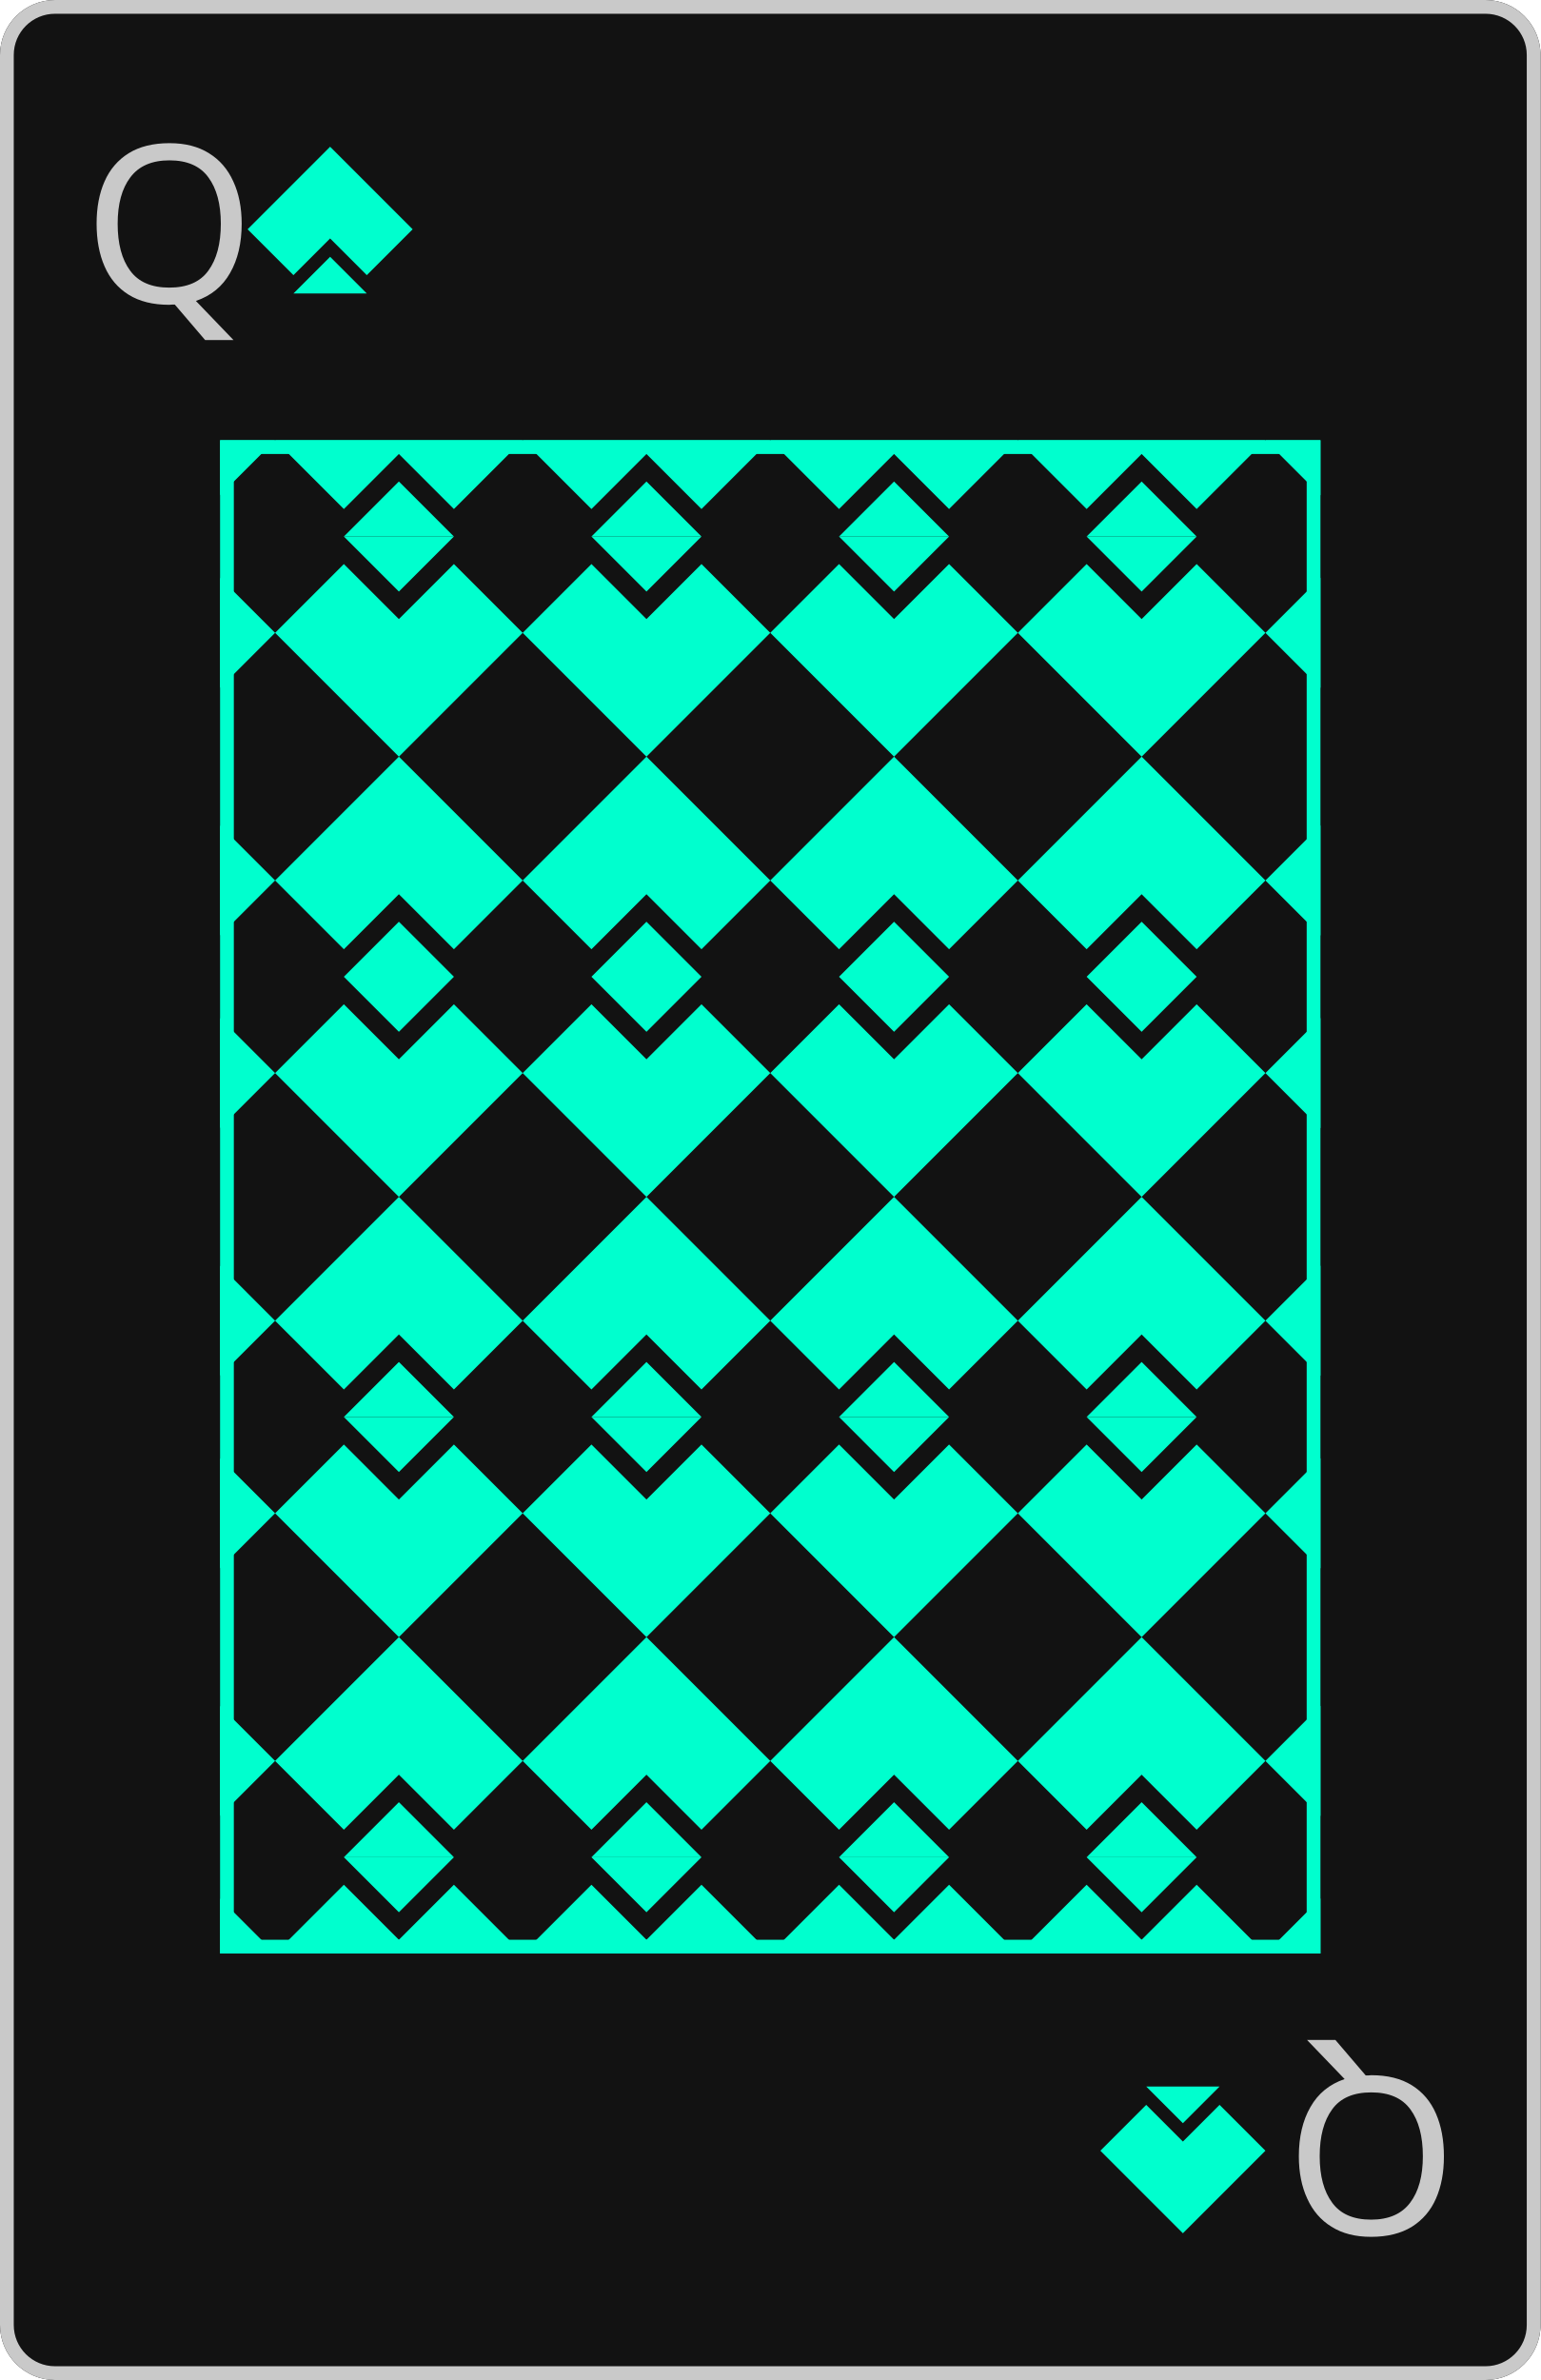
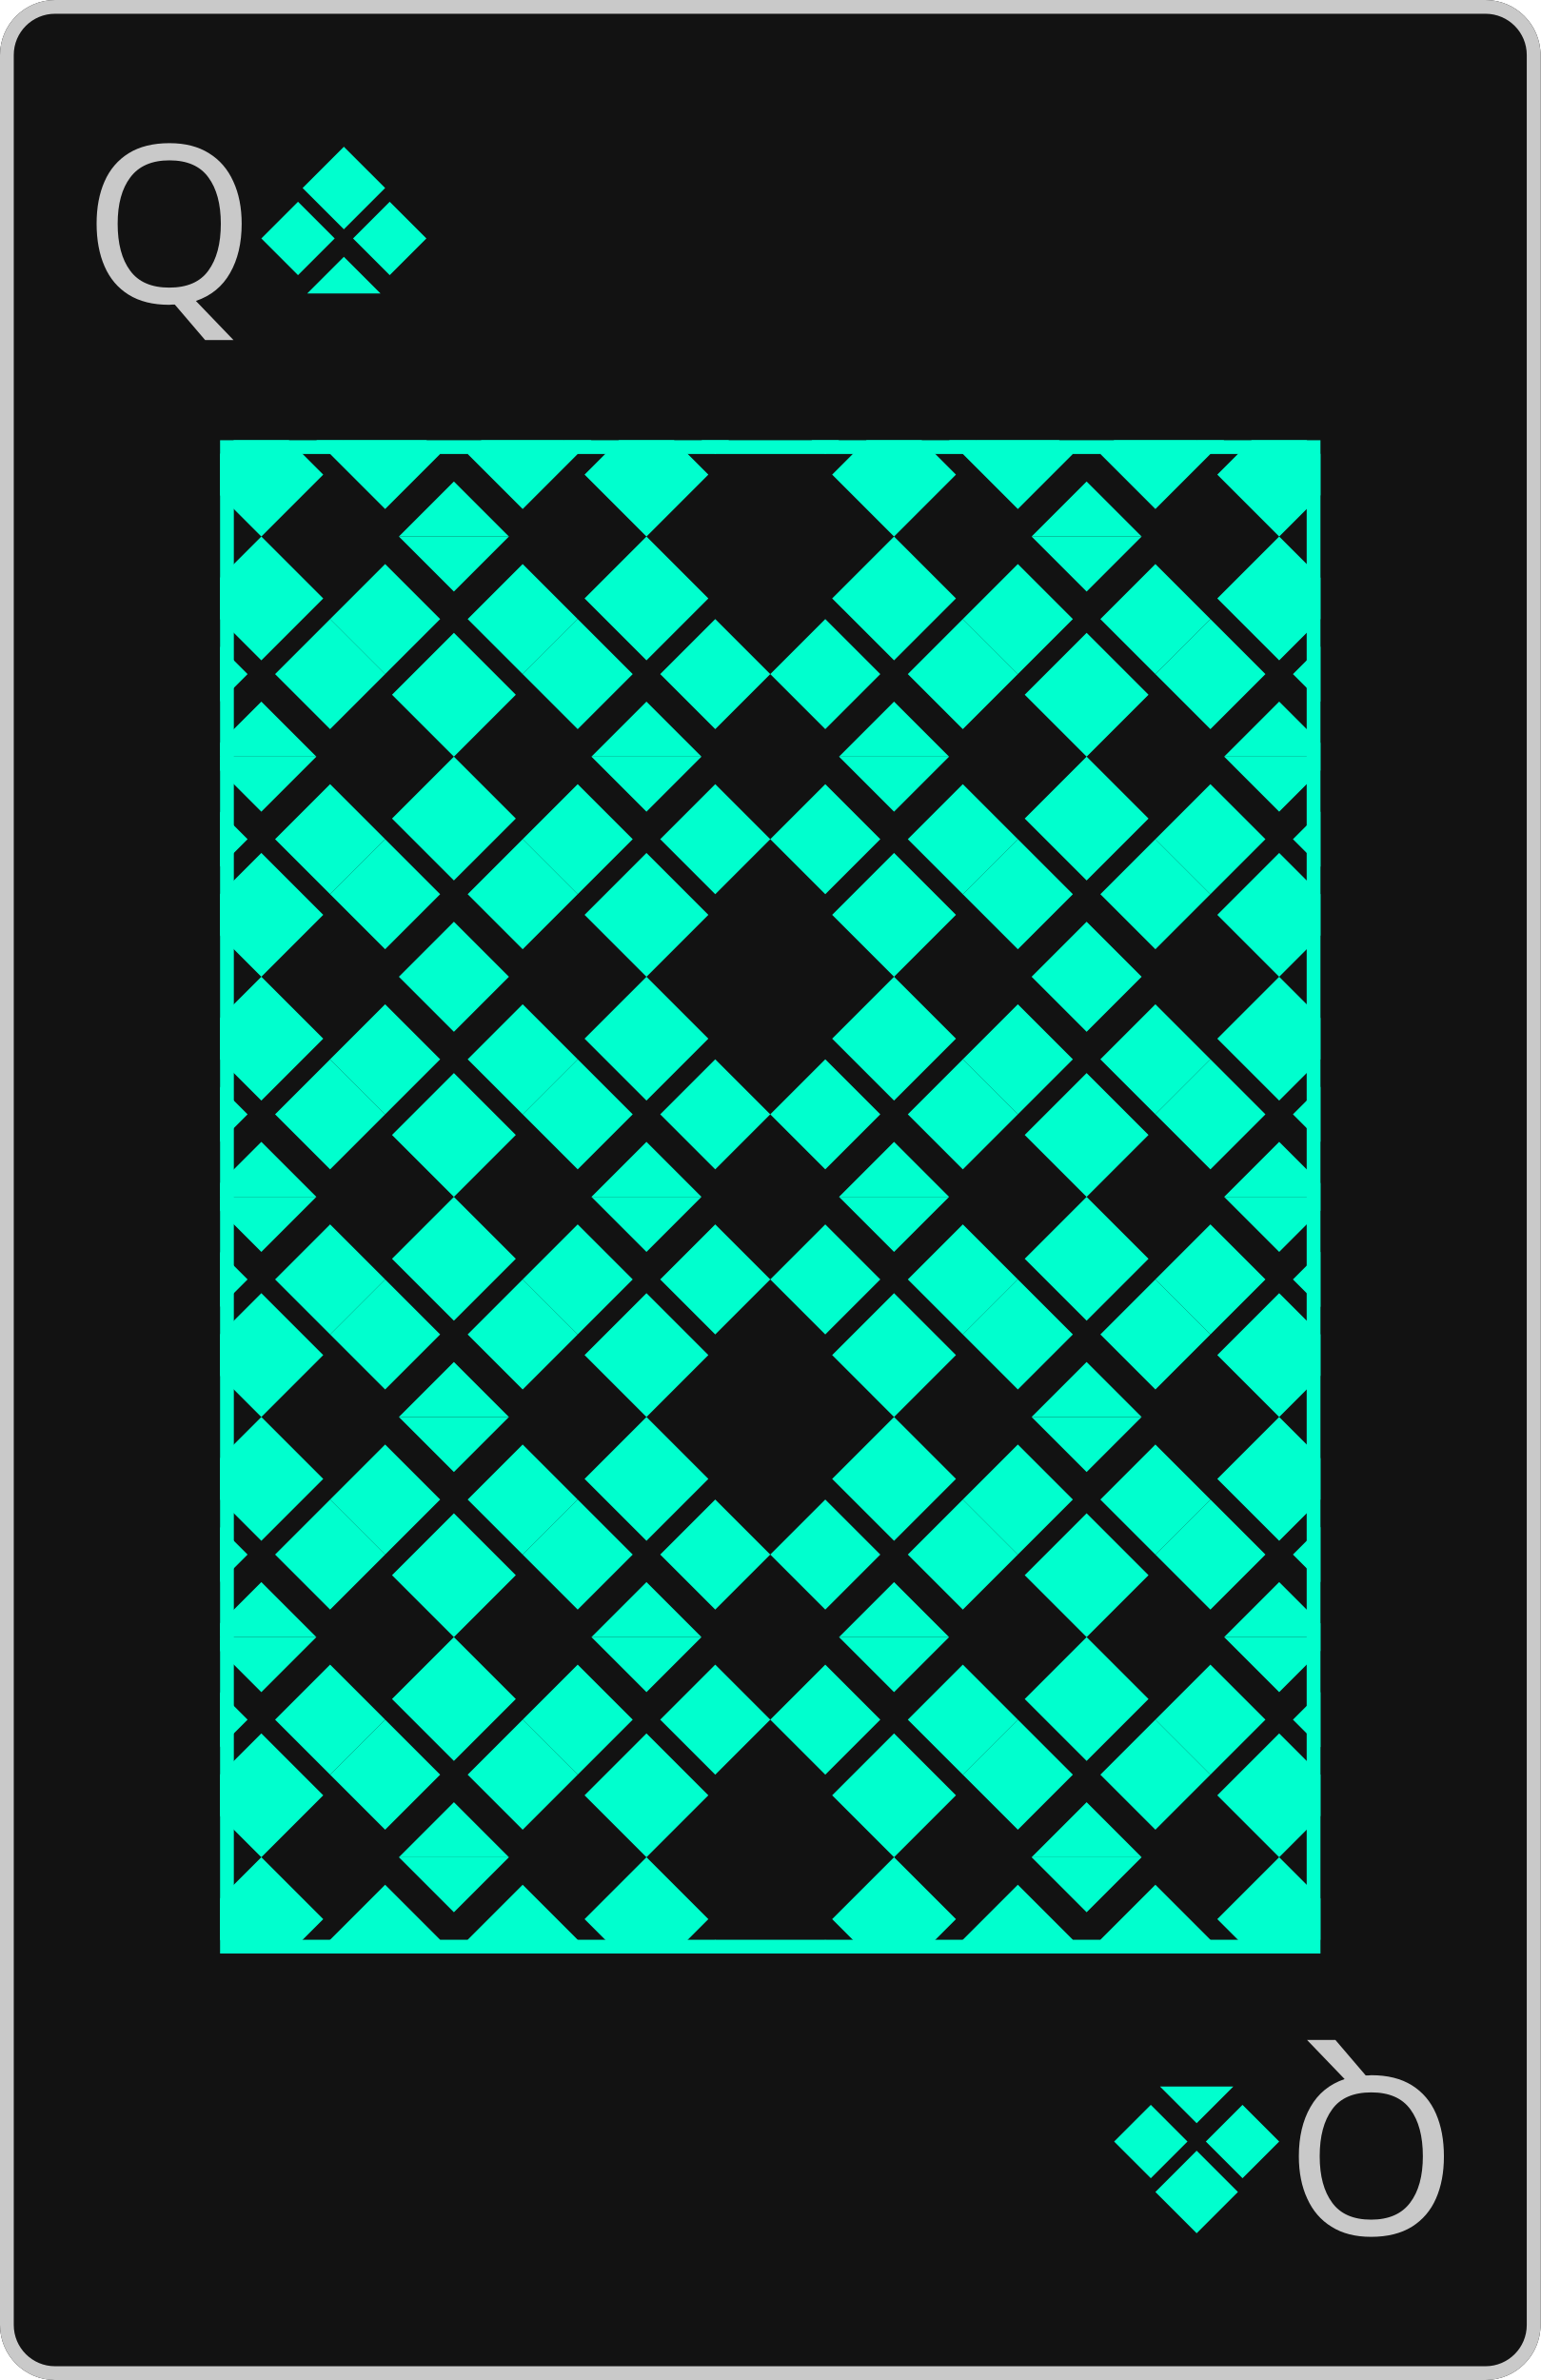
<svg xmlns="http://www.w3.org/2000/svg" width="112" height="173" viewBox="0 0 112 173">
  <defs>
-     <style>.a,.c{fill:#121212;}.a{stroke:#707070;}.b,.h{fill:none;}.c{stroke:#c9c9c9;stroke-linejoin:bevel;}.d{fill:#c9c9c9;font-size:16px;font-family:PTSans-Regular, PT Sans;}.e{clip-path:url(#a);}.f{clip-path:url(#b);}.g{fill:#00ffce;}.h{stroke:#00ffce;}.i{clip-path:url(#ax);}.j{stroke:none;}</style>
+     <style>.a,.b,.g{fill:none;}.b,.c{stroke:#c9c9c9;}.c{fill:#121212;stroke-linejoin:bevel;}.d{fill:#c9c9c9;font-size:16px;font-family:PTSans-Regular, PT Sans;}.e{clip-path:url(#a);}.f{fill:#00ffce;}.g{stroke:#00ffce;}.h{clip-path:url(#c);}.i{clip-path:url(#d);}.j{stroke:none;}</style>
    <clipPath id="a">
-       <rect class="a" width="80" height="110" transform="translate(1415 96)" />
+       <rect class="a" width="16" height="16" />
    </clipPath>
-     <clipPath id="b">
-       <rect class="b" width="24" height="24" />
+     <clipPath id="c">
+       <rect class="b" width="80" height="110" transform="translate(1415 304)" />
    </clipPath>
-     <clipPath id="ax">
-       <rect class="b" width="16" height="16" />
+     <clipPath id="d">
+       <rect class="a" width="24" height="24" />
    </clipPath>
  </defs>
-   <g transform="translate(-1419 -72)">
-     <g class="c" transform="translate(1419 72)">
-       <rect class="j" width="112" height="173" rx="4" />
-       <rect class="b" x="0.5" y="0.5" width="111" height="172" rx="3.5" />
+   <g transform="translate(-1419 -281)">
+     <g transform="translate(1227 219)">
+       <g class="c" transform="translate(192 62)">
+         <rect class="j" width="112" height="173" rx="4" />
+         <rect class="a" x="0.5" y="0.5" width="111" height="172" rx="3.5" />
+       </g>
+       <text class="d" transform="translate(209 84)">
+         <tspan x="-10.944" y="0">Q</tspan>
+       </text>
+       <text class="d" transform="translate(287 213) rotate(180)">
+         <tspan x="-10.944" y="0">Q</tspan>
+       </text>
    </g>
-     <text class="d" transform="translate(1436 94)">
-       <tspan x="-10.944" y="0">Q</tspan>
-     </text>
-     <text class="d" transform="translate(1514 223) rotate(180)">
-       <tspan x="-10.944" y="0">Q</tspan>
-     </text>
-     <g transform="translate(-1 -2)">
-       <g class="e" transform="translate(21 10)">
-         <g transform="translate(-8 -7)">
-           <g class="f" transform="translate(1406 90)">
-             <path class="g" d="M121,294l9,9-5,5-4-4-4,4-5-5Z" transform="translate(-109 -290)" />
-             <path class="g" d="M121,306l-4,4h8Z" transform="translate(-109 -290)" />
-             <rect class="b" width="24" height="24" />
-           </g>
-           <g class="f" transform="translate(1430 130) rotate(180)">
-             <path class="g" d="M121,294l9,9-5,5-4-4-4,4-5-5Z" transform="translate(-109 -290)" />
-             <path class="g" d="M121,306l-4,4h8Z" transform="translate(-109 -290)" />
-             <rect class="b" width="24" height="24" />
-           </g>
-           <g transform="translate(18)">
-             <g class="f" transform="translate(1406 90)">
-               <path class="g" d="M121,294l9,9-5,5-4-4-4,4-5-5Z" transform="translate(-109 -290)" />
-               <path class="g" d="M121,306l-4,4h8Z" transform="translate(-109 -290)" />
-               <rect class="b" width="24" height="24" />
-             </g>
-             <g class="f" transform="translate(1430 130) rotate(180)">
-               <path class="g" d="M121,294l9,9-5,5-4-4-4,4-5-5Z" transform="translate(-109 -290)" />
-               <path class="g" d="M121,306l-4,4h8Z" transform="translate(-109 -290)" />
-               <rect class="b" width="24" height="24" />
-             </g>
-           </g>
-           <g transform="translate(36)">
-             <g class="f" transform="translate(1406 90)">
-               <path class="g" d="M121,294l9,9-5,5-4-4-4,4-5-5Z" transform="translate(-109 -290)" />
-               <path class="g" d="M121,306l-4,4h8Z" transform="translate(-109 -290)" />
-               <rect class="b" width="24" height="24" />
-             </g>
-             <g class="f" transform="translate(1430 130) rotate(180)">
-               <path class="g" d="M121,294l9,9-5,5-4-4-4,4-5-5Z" transform="translate(-109 -290)" />
-               <path class="g" d="M121,306l-4,4h8Z" transform="translate(-109 -290)" />
-               <rect class="b" width="24" height="24" />
-             </g>
-           </g>
-           <g transform="translate(54)">
-             <g class="f" transform="translate(1406 90)">
-               <path class="g" d="M121,294l9,9-5,5-4-4-4,4-5-5Z" transform="translate(-109 -290)" />
-               <path class="g" d="M121,306l-4,4h8Z" transform="translate(-109 -290)" />
-               <rect class="b" width="24" height="24" />
-             </g>
-             <g class="f" transform="translate(1430 130) rotate(180)">
-               <path class="g" d="M121,294l9,9-5,5-4-4-4,4-5-5Z" transform="translate(-109 -290)" />
-               <path class="g" d="M121,306l-4,4h8Z" transform="translate(-109 -290)" />
-               <rect class="b" width="24" height="24" />
-             </g>
-           </g>
-           <g transform="translate(72)">
-             <g class="f" transform="translate(1406 90)">
-               <path class="g" d="M121,294l9,9-5,5-4-4-4,4-5-5Z" transform="translate(-109 -290)" />
-               <path class="g" d="M121,306l-4,4h8Z" transform="translate(-109 -290)" />
-               <rect class="b" width="24" height="24" />
-             </g>
-             <g class="f" transform="translate(1430 130) rotate(180)">
-               <path class="g" d="M121,294l9,9-5,5-4-4-4,4-5-5Z" transform="translate(-109 -290)" />
-               <path class="g" d="M121,306l-4,4h8Z" transform="translate(-109 -290)" />
-               <rect class="b" width="24" height="24" />
-             </g>
-           </g>
-           <g transform="translate(90)">
-             <g class="f" transform="translate(1406 90)">
-               <path class="g" d="M121,294l9,9-5,5-4-4-4,4-5-5Z" transform="translate(-109 -290)" />
-               <path class="g" d="M121,306l-4,4h8Z" transform="translate(-109 -290)" />
-               <rect class="b" width="24" height="24" />
-             </g>
-             <g class="f" transform="translate(1430 130) rotate(180)">
-               <path class="g" d="M121,294l9,9-5,5-4-4-4,4-5-5Z" transform="translate(-109 -290)" />
-               <path class="g" d="M121,306l-4,4h8Z" transform="translate(-109 -290)" />
-               <rect class="b" width="24" height="24" />
-             </g>
-           </g>
-           <g transform="translate(0 32)">
-             <g class="f" transform="translate(1406 90)">
-               <path class="g" d="M121,294l9,9-5,5-4-4-4,4-5-5Z" transform="translate(-109 -290)" />
-               <path class="g" d="M121,306l-4,4h8Z" transform="translate(-109 -290)" />
-               <rect class="b" width="24" height="24" />
-             </g>
-             <g class="f" transform="translate(1430 130) rotate(180)">
-               <path class="g" d="M121,294l9,9-5,5-4-4-4,4-5-5Z" transform="translate(-109 -290)" />
-               <path class="g" d="M121,306l-4,4h8Z" transform="translate(-109 -290)" />
-               <rect class="b" width="24" height="24" />
-             </g>
-           </g>
-           <g transform="translate(18 32)">
-             <g class="f" transform="translate(1406 90)">
-               <path class="g" d="M121,294l9,9-5,5-4-4-4,4-5-5Z" transform="translate(-109 -290)" />
-               <path class="g" d="M121,306l-4,4h8Z" transform="translate(-109 -290)" />
-               <rect class="b" width="24" height="24" />
-             </g>
-             <g class="f" transform="translate(1430 130) rotate(180)">
-               <path class="g" d="M121,294l9,9-5,5-4-4-4,4-5-5Z" transform="translate(-109 -290)" />
-               <path class="g" d="M121,306l-4,4h8Z" transform="translate(-109 -290)" />
-               <rect class="b" width="24" height="24" />
-             </g>
-           </g>
-           <g transform="translate(36 32)">
-             <g class="f" transform="translate(1406 90)">
-               <path class="g" d="M121,294l9,9-5,5-4-4-4,4-5-5Z" transform="translate(-109 -290)" />
-               <path class="g" d="M121,306l-4,4h8Z" transform="translate(-109 -290)" />
-               <rect class="b" width="24" height="24" />
-             </g>
-             <g class="f" transform="translate(1430 130) rotate(180)">
-               <path class="g" d="M121,294l9,9-5,5-4-4-4,4-5-5Z" transform="translate(-109 -290)" />
-               <path class="g" d="M121,306l-4,4h8Z" transform="translate(-109 -290)" />
-               <rect class="b" width="24" height="24" />
-             </g>
-           </g>
-           <g transform="translate(54 32)">
-             <g class="f" transform="translate(1406 90)">
-               <path class="g" d="M121,294l9,9-5,5-4-4-4,4-5-5Z" transform="translate(-109 -290)" />
-               <path class="g" d="M121,306l-4,4h8Z" transform="translate(-109 -290)" />
-               <rect class="b" width="24" height="24" />
-             </g>
-             <g class="f" transform="translate(1430 130) rotate(180)">
-               <path class="g" d="M121,294l9,9-5,5-4-4-4,4-5-5Z" transform="translate(-109 -290)" />
-               <path class="g" d="M121,306l-4,4h8Z" transform="translate(-109 -290)" />
-               <rect class="b" width="24" height="24" />
-             </g>
-           </g>
-           <g transform="translate(72 32)">
-             <g class="f" transform="translate(1406 90)">
-               <path class="g" d="M121,294l9,9-5,5-4-4-4,4-5-5Z" transform="translate(-109 -290)" />
-               <path class="g" d="M121,306l-4,4h8Z" transform="translate(-109 -290)" />
-               <rect class="b" width="24" height="24" />
-             </g>
-             <g class="f" transform="translate(1430 130) rotate(180)">
-               <path class="g" d="M121,294l9,9-5,5-4-4-4,4-5-5Z" transform="translate(-109 -290)" />
-               <path class="g" d="M121,306l-4,4h8Z" transform="translate(-109 -290)" />
-               <rect class="b" width="24" height="24" />
-             </g>
-           </g>
-           <g transform="translate(90 32)">
-             <g class="f" transform="translate(1406 90)">
-               <path class="g" d="M121,294l9,9-5,5-4-4-4,4-5-5Z" transform="translate(-109 -290)" />
-               <path class="g" d="M121,306l-4,4h8Z" transform="translate(-109 -290)" />
-               <rect class="b" width="24" height="24" />
-             </g>
-             <g class="f" transform="translate(1430 130) rotate(180)">
-               <path class="g" d="M121,294l9,9-5,5-4-4-4,4-5-5Z" transform="translate(-109 -290)" />
-               <path class="g" d="M121,306l-4,4h8Z" transform="translate(-109 -290)" />
-               <rect class="b" width="24" height="24" />
-             </g>
-           </g>
-           <g transform="translate(0 64)">
-             <g class="f" transform="translate(1406 90)">
-               <path class="g" d="M121,294l9,9-5,5-4-4-4,4-5-5Z" transform="translate(-109 -290)" />
-               <path class="g" d="M121,306l-4,4h8Z" transform="translate(-109 -290)" />
-               <rect class="b" width="24" height="24" />
-             </g>
-             <g class="f" transform="translate(1430 130) rotate(180)">
-               <path class="g" d="M121,294l9,9-5,5-4-4-4,4-5-5Z" transform="translate(-109 -290)" />
-               <path class="g" d="M121,306l-4,4h8Z" transform="translate(-109 -290)" />
-               <rect class="b" width="24" height="24" />
-             </g>
-           </g>
-           <g transform="translate(18 64)">
-             <g class="f" transform="translate(1406 90)">
-               <path class="g" d="M121,294l9,9-5,5-4-4-4,4-5-5Z" transform="translate(-109 -290)" />
-               <path class="g" d="M121,306l-4,4h8Z" transform="translate(-109 -290)" />
-               <rect class="b" width="24" height="24" />
-             </g>
-             <g class="f" transform="translate(1430 130) rotate(180)">
-               <path class="g" d="M121,294l9,9-5,5-4-4-4,4-5-5Z" transform="translate(-109 -290)" />
-               <path class="g" d="M121,306l-4,4h8Z" transform="translate(-109 -290)" />
-               <rect class="b" width="24" height="24" />
-             </g>
-           </g>
-           <g transform="translate(36 64)">
-             <g class="f" transform="translate(1406 90)">
-               <path class="g" d="M121,294l9,9-5,5-4-4-4,4-5-5Z" transform="translate(-109 -290)" />
-               <path class="g" d="M121,306l-4,4h8Z" transform="translate(-109 -290)" />
-               <rect class="b" width="24" height="24" />
-             </g>
-             <g class="f" transform="translate(1430 130) rotate(180)">
-               <path class="g" d="M121,294l9,9-5,5-4-4-4,4-5-5Z" transform="translate(-109 -290)" />
-               <path class="g" d="M121,306l-4,4h8Z" transform="translate(-109 -290)" />
-               <rect class="b" width="24" height="24" />
-             </g>
-           </g>
-           <g transform="translate(54 64)">
-             <g class="f" transform="translate(1406 90)">
-               <path class="g" d="M121,294l9,9-5,5-4-4-4,4-5-5Z" transform="translate(-109 -290)" />
-               <path class="g" d="M121,306l-4,4h8Z" transform="translate(-109 -290)" />
-               <rect class="b" width="24" height="24" />
-             </g>
-             <g class="f" transform="translate(1430 130) rotate(180)">
-               <path class="g" d="M121,294l9,9-5,5-4-4-4,4-5-5Z" transform="translate(-109 -290)" />
-               <path class="g" d="M121,306l-4,4h8Z" transform="translate(-109 -290)" />
-               <rect class="b" width="24" height="24" />
-             </g>
-           </g>
-           <g transform="translate(72 64)">
-             <g class="f" transform="translate(1406 90)">
-               <path class="g" d="M121,294l9,9-5,5-4-4-4,4-5-5Z" transform="translate(-109 -290)" />
-               <path class="g" d="M121,306l-4,4h8Z" transform="translate(-109 -290)" />
-               <rect class="b" width="24" height="24" />
-             </g>
-             <g class="f" transform="translate(1430 130) rotate(180)">
-               <path class="g" d="M121,294l9,9-5,5-4-4-4,4-5-5Z" transform="translate(-109 -290)" />
-               <path class="g" d="M121,306l-4,4h8Z" transform="translate(-109 -290)" />
-               <rect class="b" width="24" height="24" />
-             </g>
-           </g>
-           <g transform="translate(90 64)">
-             <g class="f" transform="translate(1406 90)">
-               <path class="g" d="M121,294l9,9-5,5-4-4-4,4-5-5Z" transform="translate(-109 -290)" />
-               <path class="g" d="M121,306l-4,4h8Z" transform="translate(-109 -290)" />
-               <rect class="b" width="24" height="24" />
-             </g>
-             <g class="f" transform="translate(1430 130) rotate(180)">
-               <path class="g" d="M121,294l9,9-5,5-4-4-4,4-5-5Z" transform="translate(-109 -290)" />
-               <path class="g" d="M121,306l-4,4h8Z" transform="translate(-109 -290)" />
-               <rect class="b" width="24" height="24" />
-             </g>
-           </g>
-           <g transform="translate(0 96)">
-             <g class="f" transform="translate(1406 90)">
-               <path class="g" d="M121,294l9,9-5,5-4-4-4,4-5-5Z" transform="translate(-109 -290)" />
-               <path class="g" d="M121,306l-4,4h8Z" transform="translate(-109 -290)" />
-               <rect class="b" width="24" height="24" />
-             </g>
-             <g class="f" transform="translate(1430 130) rotate(180)">
-               <path class="g" d="M121,294l9,9-5,5-4-4-4,4-5-5Z" transform="translate(-109 -290)" />
-               <path class="g" d="M121,306l-4,4h8Z" transform="translate(-109 -290)" />
-               <rect class="b" width="24" height="24" />
-             </g>
-           </g>
-           <g transform="translate(18 96)">
-             <g class="f" transform="translate(1406 90)">
-               <path class="g" d="M121,294l9,9-5,5-4-4-4,4-5-5Z" transform="translate(-109 -290)" />
-               <path class="g" d="M121,306l-4,4h8Z" transform="translate(-109 -290)" />
-               <rect class="b" width="24" height="24" />
-             </g>
-             <g class="f" transform="translate(1430 130) rotate(180)">
-               <path class="g" d="M121,294l9,9-5,5-4-4-4,4-5-5Z" transform="translate(-109 -290)" />
-               <path class="g" d="M121,306l-4,4h8Z" transform="translate(-109 -290)" />
-               <rect class="b" width="24" height="24" />
-             </g>
-           </g>
-           <g transform="translate(36 96)">
-             <g class="f" transform="translate(1406 90)">
-               <path class="g" d="M121,294l9,9-5,5-4-4-4,4-5-5Z" transform="translate(-109 -290)" />
-               <path class="g" d="M121,306l-4,4h8Z" transform="translate(-109 -290)" />
-               <rect class="b" width="24" height="24" />
-             </g>
-             <g class="f" transform="translate(1430 130) rotate(180)">
-               <path class="g" d="M121,294l9,9-5,5-4-4-4,4-5-5Z" transform="translate(-109 -290)" />
-               <path class="g" d="M121,306l-4,4h8Z" transform="translate(-109 -290)" />
-               <rect class="b" width="24" height="24" />
-             </g>
-           </g>
-           <g transform="translate(54 96)">
-             <g class="f" transform="translate(1406 90)">
-               <path class="g" d="M121,294l9,9-5,5-4-4-4,4-5-5Z" transform="translate(-109 -290)" />
-               <path class="g" d="M121,306l-4,4h8Z" transform="translate(-109 -290)" />
-               <rect class="b" width="24" height="24" />
-             </g>
-             <g class="f" transform="translate(1430 130) rotate(180)">
-               <path class="g" d="M121,294l9,9-5,5-4-4-4,4-5-5Z" transform="translate(-109 -290)" />
-               <path class="g" d="M121,306l-4,4h8Z" transform="translate(-109 -290)" />
-               <rect class="b" width="24" height="24" />
-             </g>
-           </g>
-           <g transform="translate(72 96)">
-             <g class="f" transform="translate(1406 90)">
-               <path class="g" d="M121,294l9,9-5,5-4-4-4,4-5-5Z" transform="translate(-109 -290)" />
-               <path class="g" d="M121,306l-4,4h8Z" transform="translate(-109 -290)" />
-               <rect class="b" width="24" height="24" />
-             </g>
-             <g class="f" transform="translate(1430 130) rotate(180)">
-               <path class="g" d="M121,294l9,9-5,5-4-4-4,4-5-5Z" transform="translate(-109 -290)" />
-               <path class="g" d="M121,306l-4,4h8Z" transform="translate(-109 -290)" />
-               <rect class="b" width="24" height="24" />
-             </g>
-           </g>
-           <g transform="translate(90 96)">
-             <g class="f" transform="translate(1406 90)">
-               <path class="g" d="M121,294l9,9-5,5-4-4-4,4-5-5Z" transform="translate(-109 -290)" />
-               <path class="g" d="M121,306l-4,4h8Z" transform="translate(-109 -290)" />
-               <rect class="b" width="24" height="24" />
-             </g>
-             <g class="f" transform="translate(1430 130) rotate(180)">
-               <path class="g" d="M121,294l9,9-5,5-4-4-4,4-5-5Z" transform="translate(-109 -290)" />
-               <path class="g" d="M121,306l-4,4h8Z" transform="translate(-109 -290)" />
-               <rect class="b" width="24" height="24" />
-             </g>
-           </g>
-         </g>
+     <g transform="translate(802 10)">
+       <g class="e" transform="translate(634 279)">
+         <rect class="f" width="4.243" height="4.243" transform="translate(5 5.667) rotate(-45)" />
+         <rect class="f" width="3.771" height="3.771" transform="translate(2 9.333) rotate(-45)" />
+         <rect class="f" width="3.771" height="3.771" transform="translate(8.667 9.333) rotate(-45)" />
+         <path class="f" d="M133,338.667l-2.667,2.667h5.333Z" transform="translate(-125 -328)" />
+         <rect class="a" width="16" height="16" />
      </g>
-       <g class="h" transform="translate(1436 106)">
-         <rect class="j" width="80" height="110" />
-         <rect class="b" x="0.5" y="0.5" width="79" height="109" />
+       <g class="e" transform="translate(712 436) rotate(180)">
+         <rect class="f" width="4.243" height="4.243" transform="translate(5 5.667) rotate(-45)" />
+         <rect class="f" width="3.771" height="3.771" transform="translate(2 9.333) rotate(-45)" />
+         <rect class="f" width="3.771" height="3.771" transform="translate(8.667 9.333) rotate(-45)" />
+         <path class="f" d="M133,338.667l-2.667,2.667h5.333Z" transform="translate(-125 -328)" />
+         <rect class="a" width="16" height="16" />
      </g>
    </g>
-     <g transform="translate(1341)">
-       <g class="i" transform="translate(94 80)">
-         <path class="g" d="M116.333,330.667l6,6L119,340l-2.667-2.667L113.667,340l-3.333-3.333Z" transform="translate(-108.333 -328)" />
-         <path class="g" d="M116.333,338.667l-2.667,2.667H119Z" transform="translate(-108.333 -328)" />
-         <rect class="b" width="16" height="16" />
+     <g transform="translate(-1 -1)">
+       <g class="g" transform="translate(1436 314)">
+         <rect class="j" width="80" height="110" />
+         <rect class="a" x="0.5" y="0.5" width="79" height="109" />
      </g>
-       <g class="i" transform="translate(172 237) rotate(180)">
-         <path class="g" d="M116.333,330.667l6,6L119,340l-2.667-2.667L113.667,340l-3.333-3.333Z" transform="translate(-108.333 -328)" />
-         <path class="g" d="M116.333,338.667l-2.667,2.667H119Z" transform="translate(-108.333 -328)" />
-         <rect class="b" width="16" height="16" />
+       <g class="h" transform="translate(21 10)">
+         <g transform="translate(0 -8)">
+           <g class="i" transform="translate(1420 299)">
+             <rect class="f" width="6.364" height="6.364" transform="translate(7.5 8.5) rotate(-45)" />
+             <rect class="f" width="5.657" height="5.657" transform="translate(3 14) rotate(-45)" />
+             <rect class="f" width="5.657" height="5.657" transform="translate(13 14) rotate(-45)" />
+             <path class="f" d="M146,306l-4,4h8Z" transform="translate(-134 -290)" />
+             <rect class="a" width="24" height="24" />
+           </g>
+           <g class="i" transform="translate(1406 315)">
+             <rect class="f" width="6.364" height="6.364" transform="translate(7.5 8.5) rotate(-45)" />
+             <rect class="f" width="5.657" height="5.657" transform="translate(3 14) rotate(-45)" />
+             <rect class="f" width="5.657" height="5.657" transform="translate(13 14) rotate(-45)" />
+             <path class="f" d="M146,306l-4,4h8Z" transform="translate(-134 -290)" />
+             <rect class="a" width="24" height="24" />
+           </g>
+           <g class="i" transform="translate(1458 323) rotate(180)">
+             <rect class="f" width="6.364" height="6.364" transform="translate(7.5 8.5) rotate(-45)" />
+             <rect class="f" width="5.657" height="5.657" transform="translate(3 14) rotate(-45)" />
+             <rect class="f" width="5.657" height="5.657" transform="translate(13 14) rotate(-45)" />
+             <path class="f" d="M146,306l-4,4h8Z" transform="translate(-134 -290)" />
+             <rect class="a" width="24" height="24" />
+           </g>
+           <g class="i" transform="translate(1434 315)">
+             <rect class="f" width="6.364" height="6.364" transform="translate(7.5 8.5) rotate(-45)" />
+             <rect class="f" width="5.657" height="5.657" transform="translate(3 14) rotate(-45)" />
+             <rect class="f" width="5.657" height="5.657" transform="translate(13 14) rotate(-45)" />
+             <path class="f" d="M146,306l-4,4h8Z" transform="translate(-134 -290)" />
+             <rect class="a" width="24" height="24" />
+           </g>
+           <g class="i" transform="translate(1444 339) rotate(180)">
+             <rect class="f" width="6.364" height="6.364" transform="translate(7.5 8.5) rotate(-45)" />
+             <rect class="f" width="5.657" height="5.657" transform="translate(3 14) rotate(-45)" />
+             <rect class="f" width="5.657" height="5.657" transform="translate(13 14) rotate(-45)" />
+             <path class="f" d="M146,306l-4,4h8Z" transform="translate(-134 -290)" />
+             <rect class="a" width="24" height="24" />
+           </g>
+           <g class="i" transform="translate(1430 323) rotate(180)">
+             <rect class="f" width="6.364" height="6.364" transform="translate(7.5 8.5) rotate(-45)" />
+             <rect class="f" width="5.657" height="5.657" transform="translate(3 14) rotate(-45)" />
+             <rect class="f" width="5.657" height="5.657" transform="translate(13 14) rotate(-45)" />
+             <path class="f" d="M146,306l-4,4h8Z" transform="translate(-134 -290)" />
+             <rect class="a" width="24" height="24" />
+           </g>
+           <g transform="translate(46)">
+             <g class="i" transform="translate(1420 299)">
+               <rect class="f" width="6.364" height="6.364" transform="translate(7.5 8.5) rotate(-45)" />
+               <rect class="f" width="5.657" height="5.657" transform="translate(3 14) rotate(-45)" />
+               <rect class="f" width="5.657" height="5.657" transform="translate(13 14) rotate(-45)" />
+               <path class="f" d="M146,306l-4,4h8Z" transform="translate(-134 -290)" />
+               <rect class="a" width="24" height="24" />
+             </g>
+             <g class="i" transform="translate(1406 315)">
+               <rect class="f" width="6.364" height="6.364" transform="translate(7.5 8.5) rotate(-45)" />
+               <rect class="f" width="5.657" height="5.657" transform="translate(3 14) rotate(-45)" />
+               <rect class="f" width="5.657" height="5.657" transform="translate(13 14) rotate(-45)" />
+               <path class="f" d="M146,306l-4,4h8Z" transform="translate(-134 -290)" />
+               <rect class="a" width="24" height="24" />
+             </g>
+             <g class="i" transform="translate(1458 323) rotate(180)">
+               <rect class="f" width="6.364" height="6.364" transform="translate(7.5 8.5) rotate(-45)" />
+               <rect class="f" width="5.657" height="5.657" transform="translate(3 14) rotate(-45)" />
+               <rect class="f" width="5.657" height="5.657" transform="translate(13 14) rotate(-45)" />
+               <path class="f" d="M146,306l-4,4h8Z" transform="translate(-134 -290)" />
+               <rect class="a" width="24" height="24" />
+             </g>
+             <g class="i" transform="translate(1434 315)">
+               <rect class="f" width="6.364" height="6.364" transform="translate(7.5 8.5) rotate(-45)" />
+               <rect class="f" width="5.657" height="5.657" transform="translate(3 14) rotate(-45)" />
+               <rect class="f" width="5.657" height="5.657" transform="translate(13 14) rotate(-45)" />
+               <path class="f" d="M146,306l-4,4h8Z" transform="translate(-134 -290)" />
+               <rect class="a" width="24" height="24" />
+             </g>
+             <g class="i" transform="translate(1444 339) rotate(180)">
+               <rect class="f" width="6.364" height="6.364" transform="translate(7.5 8.5) rotate(-45)" />
+               <rect class="f" width="5.657" height="5.657" transform="translate(3 14) rotate(-45)" />
+               <rect class="f" width="5.657" height="5.657" transform="translate(13 14) rotate(-45)" />
+               <path class="f" d="M146,306l-4,4h8Z" transform="translate(-134 -290)" />
+               <rect class="a" width="24" height="24" />
+             </g>
+             <g class="i" transform="translate(1430 323) rotate(180)">
+               <rect class="f" width="6.364" height="6.364" transform="translate(7.5 8.5) rotate(-45)" />
+               <rect class="f" width="5.657" height="5.657" transform="translate(3 14) rotate(-45)" />
+               <rect class="f" width="5.657" height="5.657" transform="translate(13 14) rotate(-45)" />
+               <path class="f" d="M146,306l-4,4h8Z" transform="translate(-134 -290)" />
+               <rect class="a" width="24" height="24" />
+             </g>
+           </g>
+           <g transform="translate(0 32)">
+             <g class="i" transform="translate(1420 299)">
+               <rect class="f" width="6.364" height="6.364" transform="translate(7.5 8.5) rotate(-45)" />
+               <rect class="f" width="5.657" height="5.657" transform="translate(3 14) rotate(-45)" />
+               <rect class="f" width="5.657" height="5.657" transform="translate(13 14) rotate(-45)" />
+               <path class="f" d="M146,306l-4,4h8Z" transform="translate(-134 -290)" />
+               <rect class="a" width="24" height="24" />
+             </g>
+             <g class="i" transform="translate(1406 315)">
+               <rect class="f" width="6.364" height="6.364" transform="translate(7.5 8.5) rotate(-45)" />
+               <rect class="f" width="5.657" height="5.657" transform="translate(3 14) rotate(-45)" />
+               <rect class="f" width="5.657" height="5.657" transform="translate(13 14) rotate(-45)" />
+               <path class="f" d="M146,306l-4,4h8Z" transform="translate(-134 -290)" />
+               <rect class="a" width="24" height="24" />
+             </g>
+             <g class="i" transform="translate(1458 323) rotate(180)">
+               <rect class="f" width="6.364" height="6.364" transform="translate(7.5 8.5) rotate(-45)" />
+               <rect class="f" width="5.657" height="5.657" transform="translate(3 14) rotate(-45)" />
+               <rect class="f" width="5.657" height="5.657" transform="translate(13 14) rotate(-45)" />
+               <path class="f" d="M146,306l-4,4h8Z" transform="translate(-134 -290)" />
+               <rect class="a" width="24" height="24" />
+             </g>
+             <g class="i" transform="translate(1434 315)">
+               <rect class="f" width="6.364" height="6.364" transform="translate(7.5 8.5) rotate(-45)" />
+               <rect class="f" width="5.657" height="5.657" transform="translate(3 14) rotate(-45)" />
+               <rect class="f" width="5.657" height="5.657" transform="translate(13 14) rotate(-45)" />
+               <path class="f" d="M146,306l-4,4h8Z" transform="translate(-134 -290)" />
+               <rect class="a" width="24" height="24" />
+             </g>
+             <g class="i" transform="translate(1444 339) rotate(180)">
+               <rect class="f" width="6.364" height="6.364" transform="translate(7.5 8.5) rotate(-45)" />
+               <rect class="f" width="5.657" height="5.657" transform="translate(3 14) rotate(-45)" />
+               <rect class="f" width="5.657" height="5.657" transform="translate(13 14) rotate(-45)" />
+               <path class="f" d="M146,306l-4,4h8Z" transform="translate(-134 -290)" />
+               <rect class="a" width="24" height="24" />
+             </g>
+             <g class="i" transform="translate(1430 323) rotate(180)">
+               <rect class="f" width="6.364" height="6.364" transform="translate(7.5 8.5) rotate(-45)" />
+               <rect class="f" width="5.657" height="5.657" transform="translate(3 14) rotate(-45)" />
+               <rect class="f" width="5.657" height="5.657" transform="translate(13 14) rotate(-45)" />
+               <path class="f" d="M146,306l-4,4h8Z" transform="translate(-134 -290)" />
+               <rect class="a" width="24" height="24" />
+             </g>
+           </g>
+           <g transform="translate(46 32)">
+             <g class="i" transform="translate(1420 299)">
+               <rect class="f" width="6.364" height="6.364" transform="translate(7.5 8.5) rotate(-45)" />
+               <rect class="f" width="5.657" height="5.657" transform="translate(3 14) rotate(-45)" />
+               <rect class="f" width="5.657" height="5.657" transform="translate(13 14) rotate(-45)" />
+               <path class="f" d="M146,306l-4,4h8Z" transform="translate(-134 -290)" />
+               <rect class="a" width="24" height="24" />
+             </g>
+             <g class="i" transform="translate(1406 315)">
+               <rect class="f" width="6.364" height="6.364" transform="translate(7.5 8.5) rotate(-45)" />
+               <rect class="f" width="5.657" height="5.657" transform="translate(3 14) rotate(-45)" />
+               <rect class="f" width="5.657" height="5.657" transform="translate(13 14) rotate(-45)" />
+               <path class="f" d="M146,306l-4,4h8Z" transform="translate(-134 -290)" />
+               <rect class="a" width="24" height="24" />
+             </g>
+             <g class="i" transform="translate(1458 323) rotate(180)">
+               <rect class="f" width="6.364" height="6.364" transform="translate(7.5 8.5) rotate(-45)" />
+               <rect class="f" width="5.657" height="5.657" transform="translate(3 14) rotate(-45)" />
+               <rect class="f" width="5.657" height="5.657" transform="translate(13 14) rotate(-45)" />
+               <path class="f" d="M146,306l-4,4h8Z" transform="translate(-134 -290)" />
+               <rect class="a" width="24" height="24" />
+             </g>
+             <g class="i" transform="translate(1434 315)">
+               <rect class="f" width="6.364" height="6.364" transform="translate(7.5 8.5) rotate(-45)" />
+               <rect class="f" width="5.657" height="5.657" transform="translate(3 14) rotate(-45)" />
+               <rect class="f" width="5.657" height="5.657" transform="translate(13 14) rotate(-45)" />
+               <path class="f" d="M146,306l-4,4h8Z" transform="translate(-134 -290)" />
+               <rect class="a" width="24" height="24" />
+             </g>
+             <g class="i" transform="translate(1444 339) rotate(180)">
+               <rect class="f" width="6.364" height="6.364" transform="translate(7.5 8.5) rotate(-45)" />
+               <rect class="f" width="5.657" height="5.657" transform="translate(3 14) rotate(-45)" />
+               <rect class="f" width="5.657" height="5.657" transform="translate(13 14) rotate(-45)" />
+               <path class="f" d="M146,306l-4,4h8Z" transform="translate(-134 -290)" />
+               <rect class="a" width="24" height="24" />
+             </g>
+             <g class="i" transform="translate(1430 323) rotate(180)">
+               <rect class="f" width="6.364" height="6.364" transform="translate(7.5 8.5) rotate(-45)" />
+               <rect class="f" width="5.657" height="5.657" transform="translate(3 14) rotate(-45)" />
+               <rect class="f" width="5.657" height="5.657" transform="translate(13 14) rotate(-45)" />
+               <path class="f" d="M146,306l-4,4h8Z" transform="translate(-134 -290)" />
+               <rect class="a" width="24" height="24" />
+             </g>
+           </g>
+           <g transform="translate(0 64)">
+             <g class="i" transform="translate(1420 299)">
+               <rect class="f" width="6.364" height="6.364" transform="translate(7.5 8.5) rotate(-45)" />
+               <rect class="f" width="5.657" height="5.657" transform="translate(3 14) rotate(-45)" />
+               <rect class="f" width="5.657" height="5.657" transform="translate(13 14) rotate(-45)" />
+               <path class="f" d="M146,306l-4,4h8Z" transform="translate(-134 -290)" />
+               <rect class="a" width="24" height="24" />
+             </g>
+             <g class="i" transform="translate(1406 315)">
+               <rect class="f" width="6.364" height="6.364" transform="translate(7.5 8.5) rotate(-45)" />
+               <rect class="f" width="5.657" height="5.657" transform="translate(3 14) rotate(-45)" />
+               <rect class="f" width="5.657" height="5.657" transform="translate(13 14) rotate(-45)" />
+               <path class="f" d="M146,306l-4,4h8Z" transform="translate(-134 -290)" />
+               <rect class="a" width="24" height="24" />
+             </g>
+             <g class="i" transform="translate(1458 323) rotate(180)">
+               <rect class="f" width="6.364" height="6.364" transform="translate(7.5 8.5) rotate(-45)" />
+               <rect class="f" width="5.657" height="5.657" transform="translate(3 14) rotate(-45)" />
+               <rect class="f" width="5.657" height="5.657" transform="translate(13 14) rotate(-45)" />
+               <path class="f" d="M146,306l-4,4h8Z" transform="translate(-134 -290)" />
+               <rect class="a" width="24" height="24" />
+             </g>
+             <g class="i" transform="translate(1434 315)">
+               <rect class="f" width="6.364" height="6.364" transform="translate(7.5 8.5) rotate(-45)" />
+               <rect class="f" width="5.657" height="5.657" transform="translate(3 14) rotate(-45)" />
+               <rect class="f" width="5.657" height="5.657" transform="translate(13 14) rotate(-45)" />
+               <path class="f" d="M146,306l-4,4h8Z" transform="translate(-134 -290)" />
+               <rect class="a" width="24" height="24" />
+             </g>
+             <g class="i" transform="translate(1444 339) rotate(180)">
+               <rect class="f" width="6.364" height="6.364" transform="translate(7.5 8.5) rotate(-45)" />
+               <rect class="f" width="5.657" height="5.657" transform="translate(3 14) rotate(-45)" />
+               <rect class="f" width="5.657" height="5.657" transform="translate(13 14) rotate(-45)" />
+               <path class="f" d="M146,306l-4,4h8Z" transform="translate(-134 -290)" />
+               <rect class="a" width="24" height="24" />
+             </g>
+             <g class="i" transform="translate(1430 323) rotate(180)">
+               <rect class="f" width="6.364" height="6.364" transform="translate(7.5 8.5) rotate(-45)" />
+               <rect class="f" width="5.657" height="5.657" transform="translate(3 14) rotate(-45)" />
+               <rect class="f" width="5.657" height="5.657" transform="translate(13 14) rotate(-45)" />
+               <path class="f" d="M146,306l-4,4h8Z" transform="translate(-134 -290)" />
+               <rect class="a" width="24" height="24" />
+             </g>
+           </g>
+           <g transform="translate(0 96)">
+             <g class="i" transform="translate(1420 299)">
+               <rect class="f" width="6.364" height="6.364" transform="translate(7.5 8.5) rotate(-45)" />
+               <rect class="f" width="5.657" height="5.657" transform="translate(3 14) rotate(-45)" />
+               <rect class="f" width="5.657" height="5.657" transform="translate(13 14) rotate(-45)" />
+               <path class="f" d="M146,306l-4,4h8Z" transform="translate(-134 -290)" />
+               <rect class="a" width="24" height="24" />
+             </g>
+             <g class="i" transform="translate(1406 315)">
+               <rect class="f" width="6.364" height="6.364" transform="translate(7.5 8.5) rotate(-45)" />
+               <rect class="f" width="5.657" height="5.657" transform="translate(3 14) rotate(-45)" />
+               <rect class="f" width="5.657" height="5.657" transform="translate(13 14) rotate(-45)" />
+               <path class="f" d="M146,306l-4,4h8Z" transform="translate(-134 -290)" />
+               <rect class="a" width="24" height="24" />
+             </g>
+             <g class="i" transform="translate(1458 323) rotate(180)">
+               <rect class="f" width="6.364" height="6.364" transform="translate(7.5 8.5) rotate(-45)" />
+               <rect class="f" width="5.657" height="5.657" transform="translate(3 14) rotate(-45)" />
+               <rect class="f" width="5.657" height="5.657" transform="translate(13 14) rotate(-45)" />
+               <path class="f" d="M146,306l-4,4h8Z" transform="translate(-134 -290)" />
+               <rect class="a" width="24" height="24" />
+             </g>
+             <g class="i" transform="translate(1434 315)">
+               <rect class="f" width="6.364" height="6.364" transform="translate(7.5 8.5) rotate(-45)" />
+               <rect class="f" width="5.657" height="5.657" transform="translate(3 14) rotate(-45)" />
+               <rect class="f" width="5.657" height="5.657" transform="translate(13 14) rotate(-45)" />
+               <path class="f" d="M146,306l-4,4h8Z" transform="translate(-134 -290)" />
+               <rect class="a" width="24" height="24" />
+             </g>
+             <g class="i" transform="translate(1444 339) rotate(180)">
+               <rect class="f" width="6.364" height="6.364" transform="translate(7.5 8.5) rotate(-45)" />
+               <rect class="f" width="5.657" height="5.657" transform="translate(3 14) rotate(-45)" />
+               <rect class="f" width="5.657" height="5.657" transform="translate(13 14) rotate(-45)" />
+               <path class="f" d="M146,306l-4,4h8Z" transform="translate(-134 -290)" />
+               <rect class="a" width="24" height="24" />
+             </g>
+             <g class="i" transform="translate(1430 323) rotate(180)">
+               <rect class="f" width="6.364" height="6.364" transform="translate(7.5 8.5) rotate(-45)" />
+               <rect class="f" width="5.657" height="5.657" transform="translate(3 14) rotate(-45)" />
+               <rect class="f" width="5.657" height="5.657" transform="translate(13 14) rotate(-45)" />
+               <path class="f" d="M146,306l-4,4h8Z" transform="translate(-134 -290)" />
+               <rect class="a" width="24" height="24" />
+             </g>
+           </g>
+           <g transform="translate(46 64)">
+             <g class="i" transform="translate(1420 299)">
+               <rect class="f" width="6.364" height="6.364" transform="translate(7.5 8.5) rotate(-45)" />
+               <rect class="f" width="5.657" height="5.657" transform="translate(3 14) rotate(-45)" />
+               <rect class="f" width="5.657" height="5.657" transform="translate(13 14) rotate(-45)" />
+               <path class="f" d="M146,306l-4,4h8Z" transform="translate(-134 -290)" />
+               <rect class="a" width="24" height="24" />
+             </g>
+             <g class="i" transform="translate(1406 315)">
+               <rect class="f" width="6.364" height="6.364" transform="translate(7.5 8.5) rotate(-45)" />
+               <rect class="f" width="5.657" height="5.657" transform="translate(3 14) rotate(-45)" />
+               <rect class="f" width="5.657" height="5.657" transform="translate(13 14) rotate(-45)" />
+               <path class="f" d="M146,306l-4,4h8Z" transform="translate(-134 -290)" />
+               <rect class="a" width="24" height="24" />
+             </g>
+             <g class="i" transform="translate(1458 323) rotate(180)">
+               <rect class="f" width="6.364" height="6.364" transform="translate(7.5 8.5) rotate(-45)" />
+               <rect class="f" width="5.657" height="5.657" transform="translate(3 14) rotate(-45)" />
+               <rect class="f" width="5.657" height="5.657" transform="translate(13 14) rotate(-45)" />
+               <path class="f" d="M146,306l-4,4h8Z" transform="translate(-134 -290)" />
+               <rect class="a" width="24" height="24" />
+             </g>
+             <g class="i" transform="translate(1434 315)">
+               <rect class="f" width="6.364" height="6.364" transform="translate(7.5 8.5) rotate(-45)" />
+               <rect class="f" width="5.657" height="5.657" transform="translate(3 14) rotate(-45)" />
+               <rect class="f" width="5.657" height="5.657" transform="translate(13 14) rotate(-45)" />
+               <path class="f" d="M146,306l-4,4h8Z" transform="translate(-134 -290)" />
+               <rect class="a" width="24" height="24" />
+             </g>
+             <g class="i" transform="translate(1444 339) rotate(180)">
+               <rect class="f" width="6.364" height="6.364" transform="translate(7.5 8.5) rotate(-45)" />
+               <rect class="f" width="5.657" height="5.657" transform="translate(3 14) rotate(-45)" />
+               <rect class="f" width="5.657" height="5.657" transform="translate(13 14) rotate(-45)" />
+               <path class="f" d="M146,306l-4,4h8Z" transform="translate(-134 -290)" />
+               <rect class="a" width="24" height="24" />
+             </g>
+             <g class="i" transform="translate(1430 323) rotate(180)">
+               <rect class="f" width="6.364" height="6.364" transform="translate(7.5 8.5) rotate(-45)" />
+               <rect class="f" width="5.657" height="5.657" transform="translate(3 14) rotate(-45)" />
+               <rect class="f" width="5.657" height="5.657" transform="translate(13 14) rotate(-45)" />
+               <path class="f" d="M146,306l-4,4h8Z" transform="translate(-134 -290)" />
+               <rect class="a" width="24" height="24" />
+             </g>
+           </g>
+           <g transform="translate(46 96)">
+             <g class="i" transform="translate(1420 299)">
+               <rect class="f" width="6.364" height="6.364" transform="translate(7.5 8.5) rotate(-45)" />
+               <rect class="f" width="5.657" height="5.657" transform="translate(3 14) rotate(-45)" />
+               <rect class="f" width="5.657" height="5.657" transform="translate(13 14) rotate(-45)" />
+               <path class="f" d="M146,306l-4,4h8Z" transform="translate(-134 -290)" />
+               <rect class="a" width="24" height="24" />
+             </g>
+             <g class="i" transform="translate(1406 315)">
+               <rect class="f" width="6.364" height="6.364" transform="translate(7.5 8.5) rotate(-45)" />
+               <rect class="f" width="5.657" height="5.657" transform="translate(3 14) rotate(-45)" />
+               <rect class="f" width="5.657" height="5.657" transform="translate(13 14) rotate(-45)" />
+               <path class="f" d="M146,306l-4,4h8Z" transform="translate(-134 -290)" />
+               <rect class="a" width="24" height="24" />
+             </g>
+             <g class="i" transform="translate(1458 323) rotate(180)">
+               <rect class="f" width="6.364" height="6.364" transform="translate(7.5 8.5) rotate(-45)" />
+               <rect class="f" width="5.657" height="5.657" transform="translate(3 14) rotate(-45)" />
+               <rect class="f" width="5.657" height="5.657" transform="translate(13 14) rotate(-45)" />
+               <path class="f" d="M146,306l-4,4h8Z" transform="translate(-134 -290)" />
+               <rect class="a" width="24" height="24" />
+             </g>
+             <g class="i" transform="translate(1434 315)">
+               <rect class="f" width="6.364" height="6.364" transform="translate(7.5 8.5) rotate(-45)" />
+               <rect class="f" width="5.657" height="5.657" transform="translate(3 14) rotate(-45)" />
+               <rect class="f" width="5.657" height="5.657" transform="translate(13 14) rotate(-45)" />
+               <path class="f" d="M146,306l-4,4h8Z" transform="translate(-134 -290)" />
+               <rect class="a" width="24" height="24" />
+             </g>
+             <g class="i" transform="translate(1444 339) rotate(180)">
+               <rect class="f" width="6.364" height="6.364" transform="translate(7.5 8.5) rotate(-45)" />
+               <rect class="f" width="5.657" height="5.657" transform="translate(3 14) rotate(-45)" />
+               <rect class="f" width="5.657" height="5.657" transform="translate(13 14) rotate(-45)" />
+               <path class="f" d="M146,306l-4,4h8Z" transform="translate(-134 -290)" />
+               <rect class="a" width="24" height="24" />
+             </g>
+             <g class="i" transform="translate(1430 323) rotate(180)">
+               <rect class="f" width="6.364" height="6.364" transform="translate(7.5 8.5) rotate(-45)" />
+               <rect class="f" width="5.657" height="5.657" transform="translate(3 14) rotate(-45)" />
+               <rect class="f" width="5.657" height="5.657" transform="translate(13 14) rotate(-45)" />
+               <path class="f" d="M146,306l-4,4h8Z" transform="translate(-134 -290)" />
+               <rect class="a" width="24" height="24" />
+             </g>
+           </g>
+         </g>
      </g>
    </g>
  </g>
</svg>
